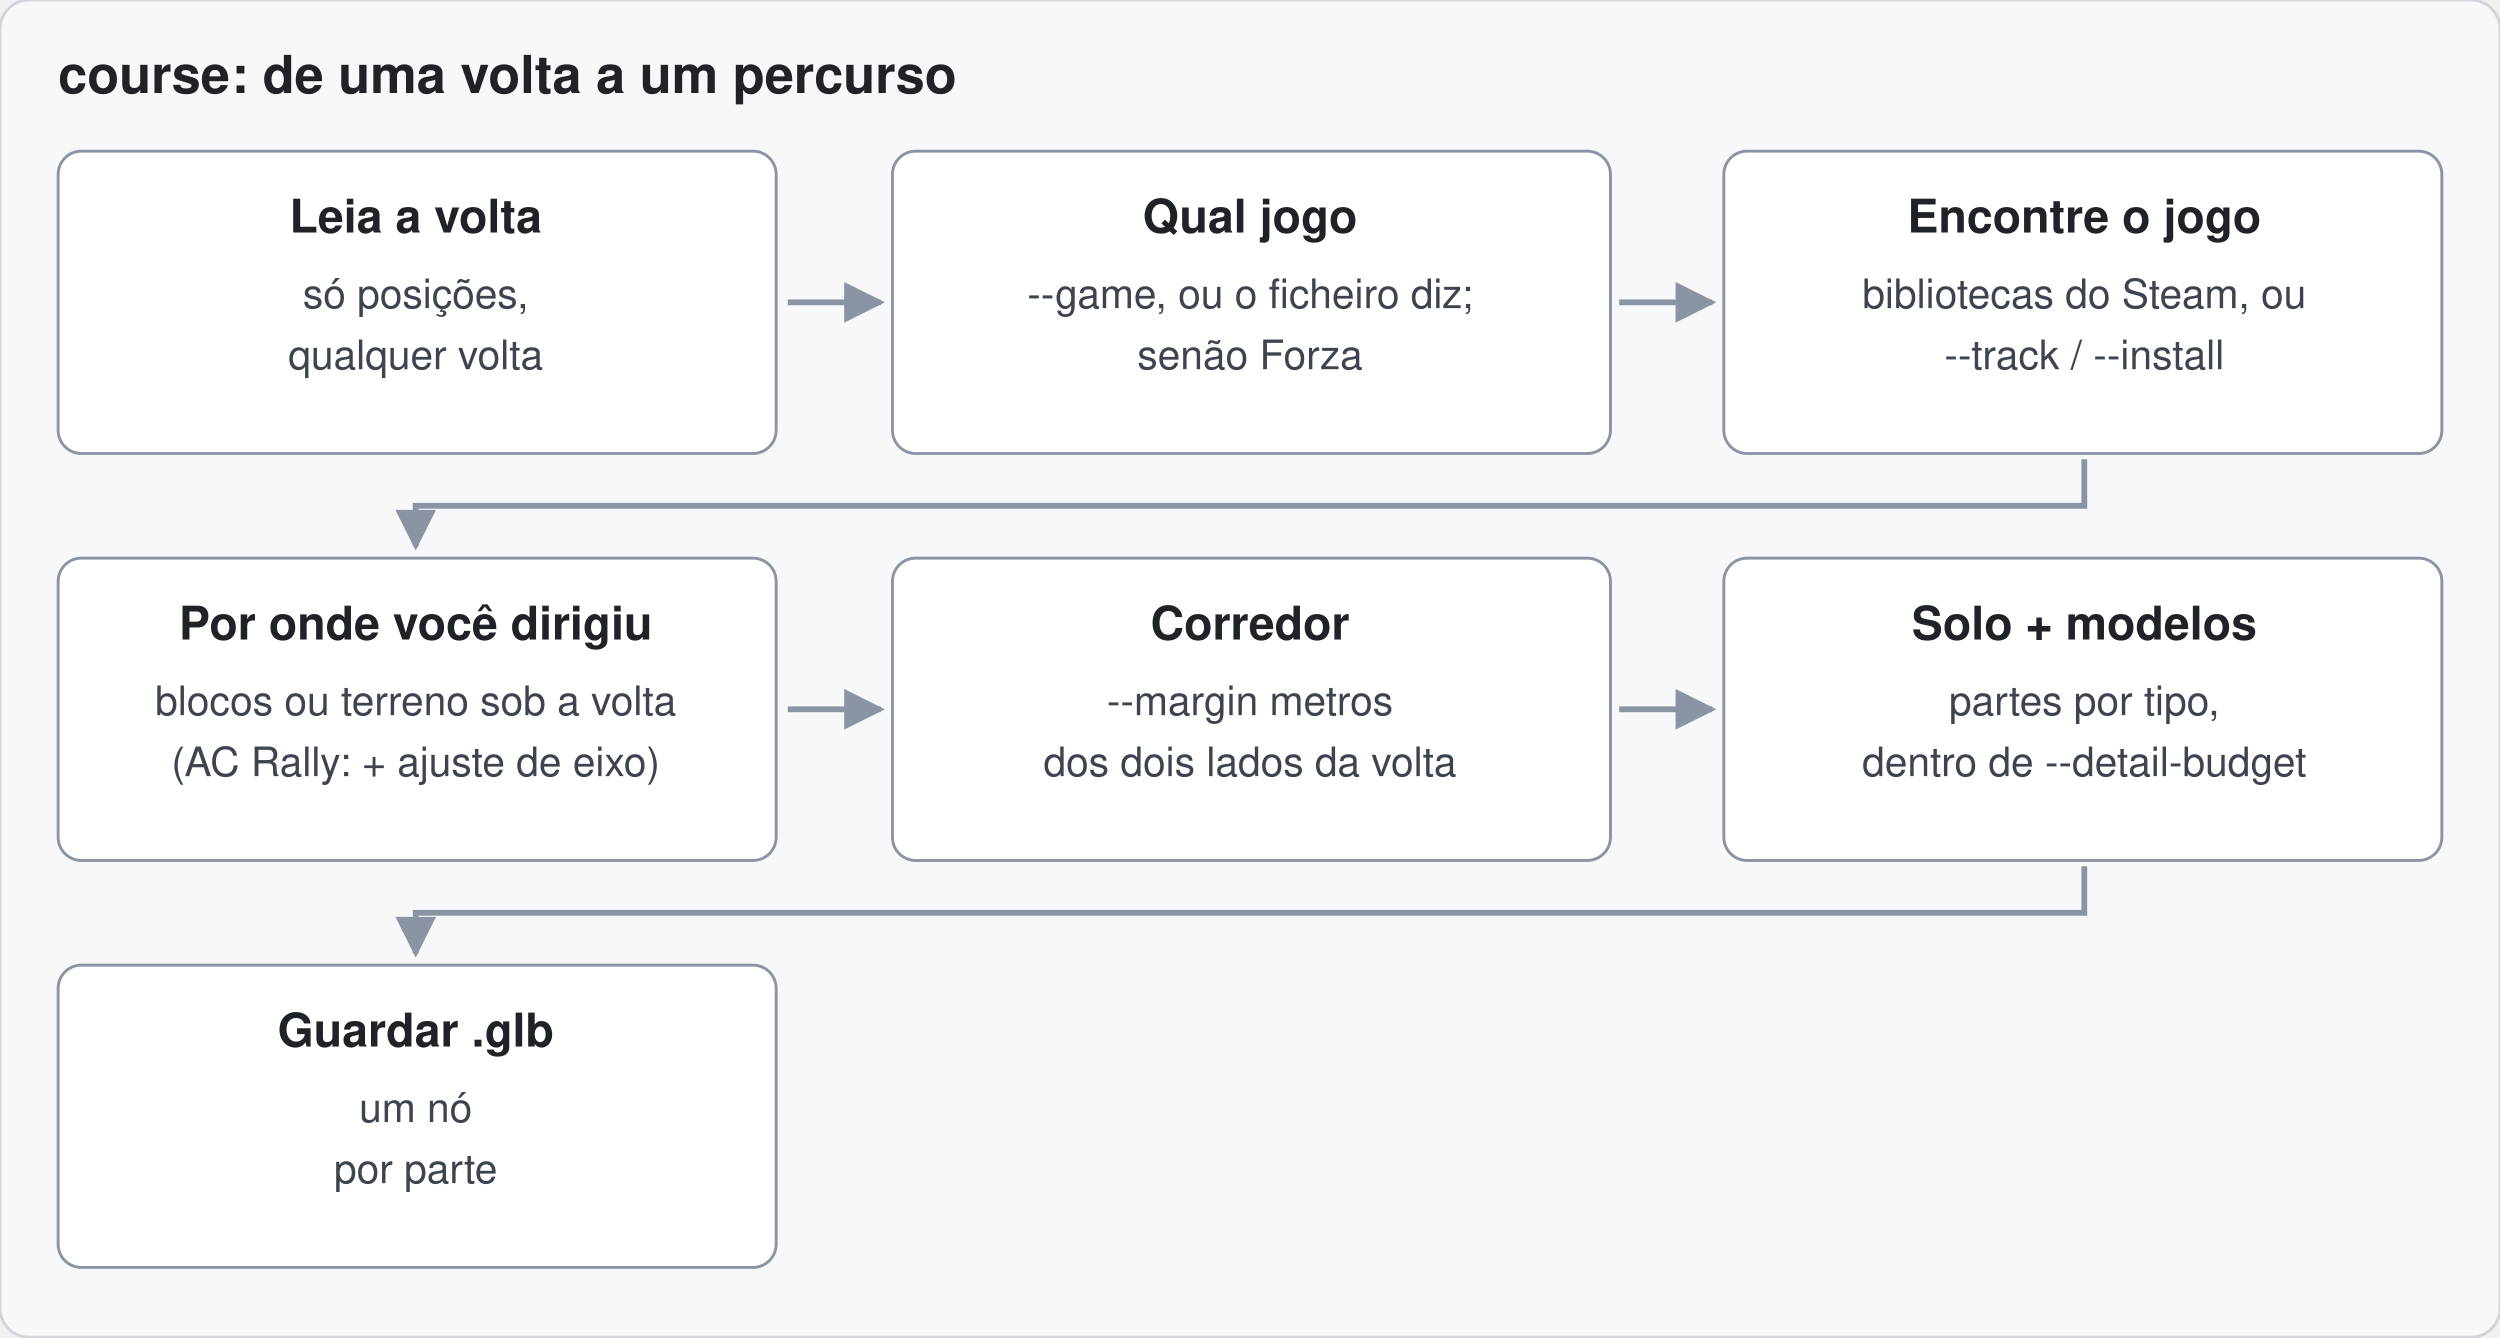
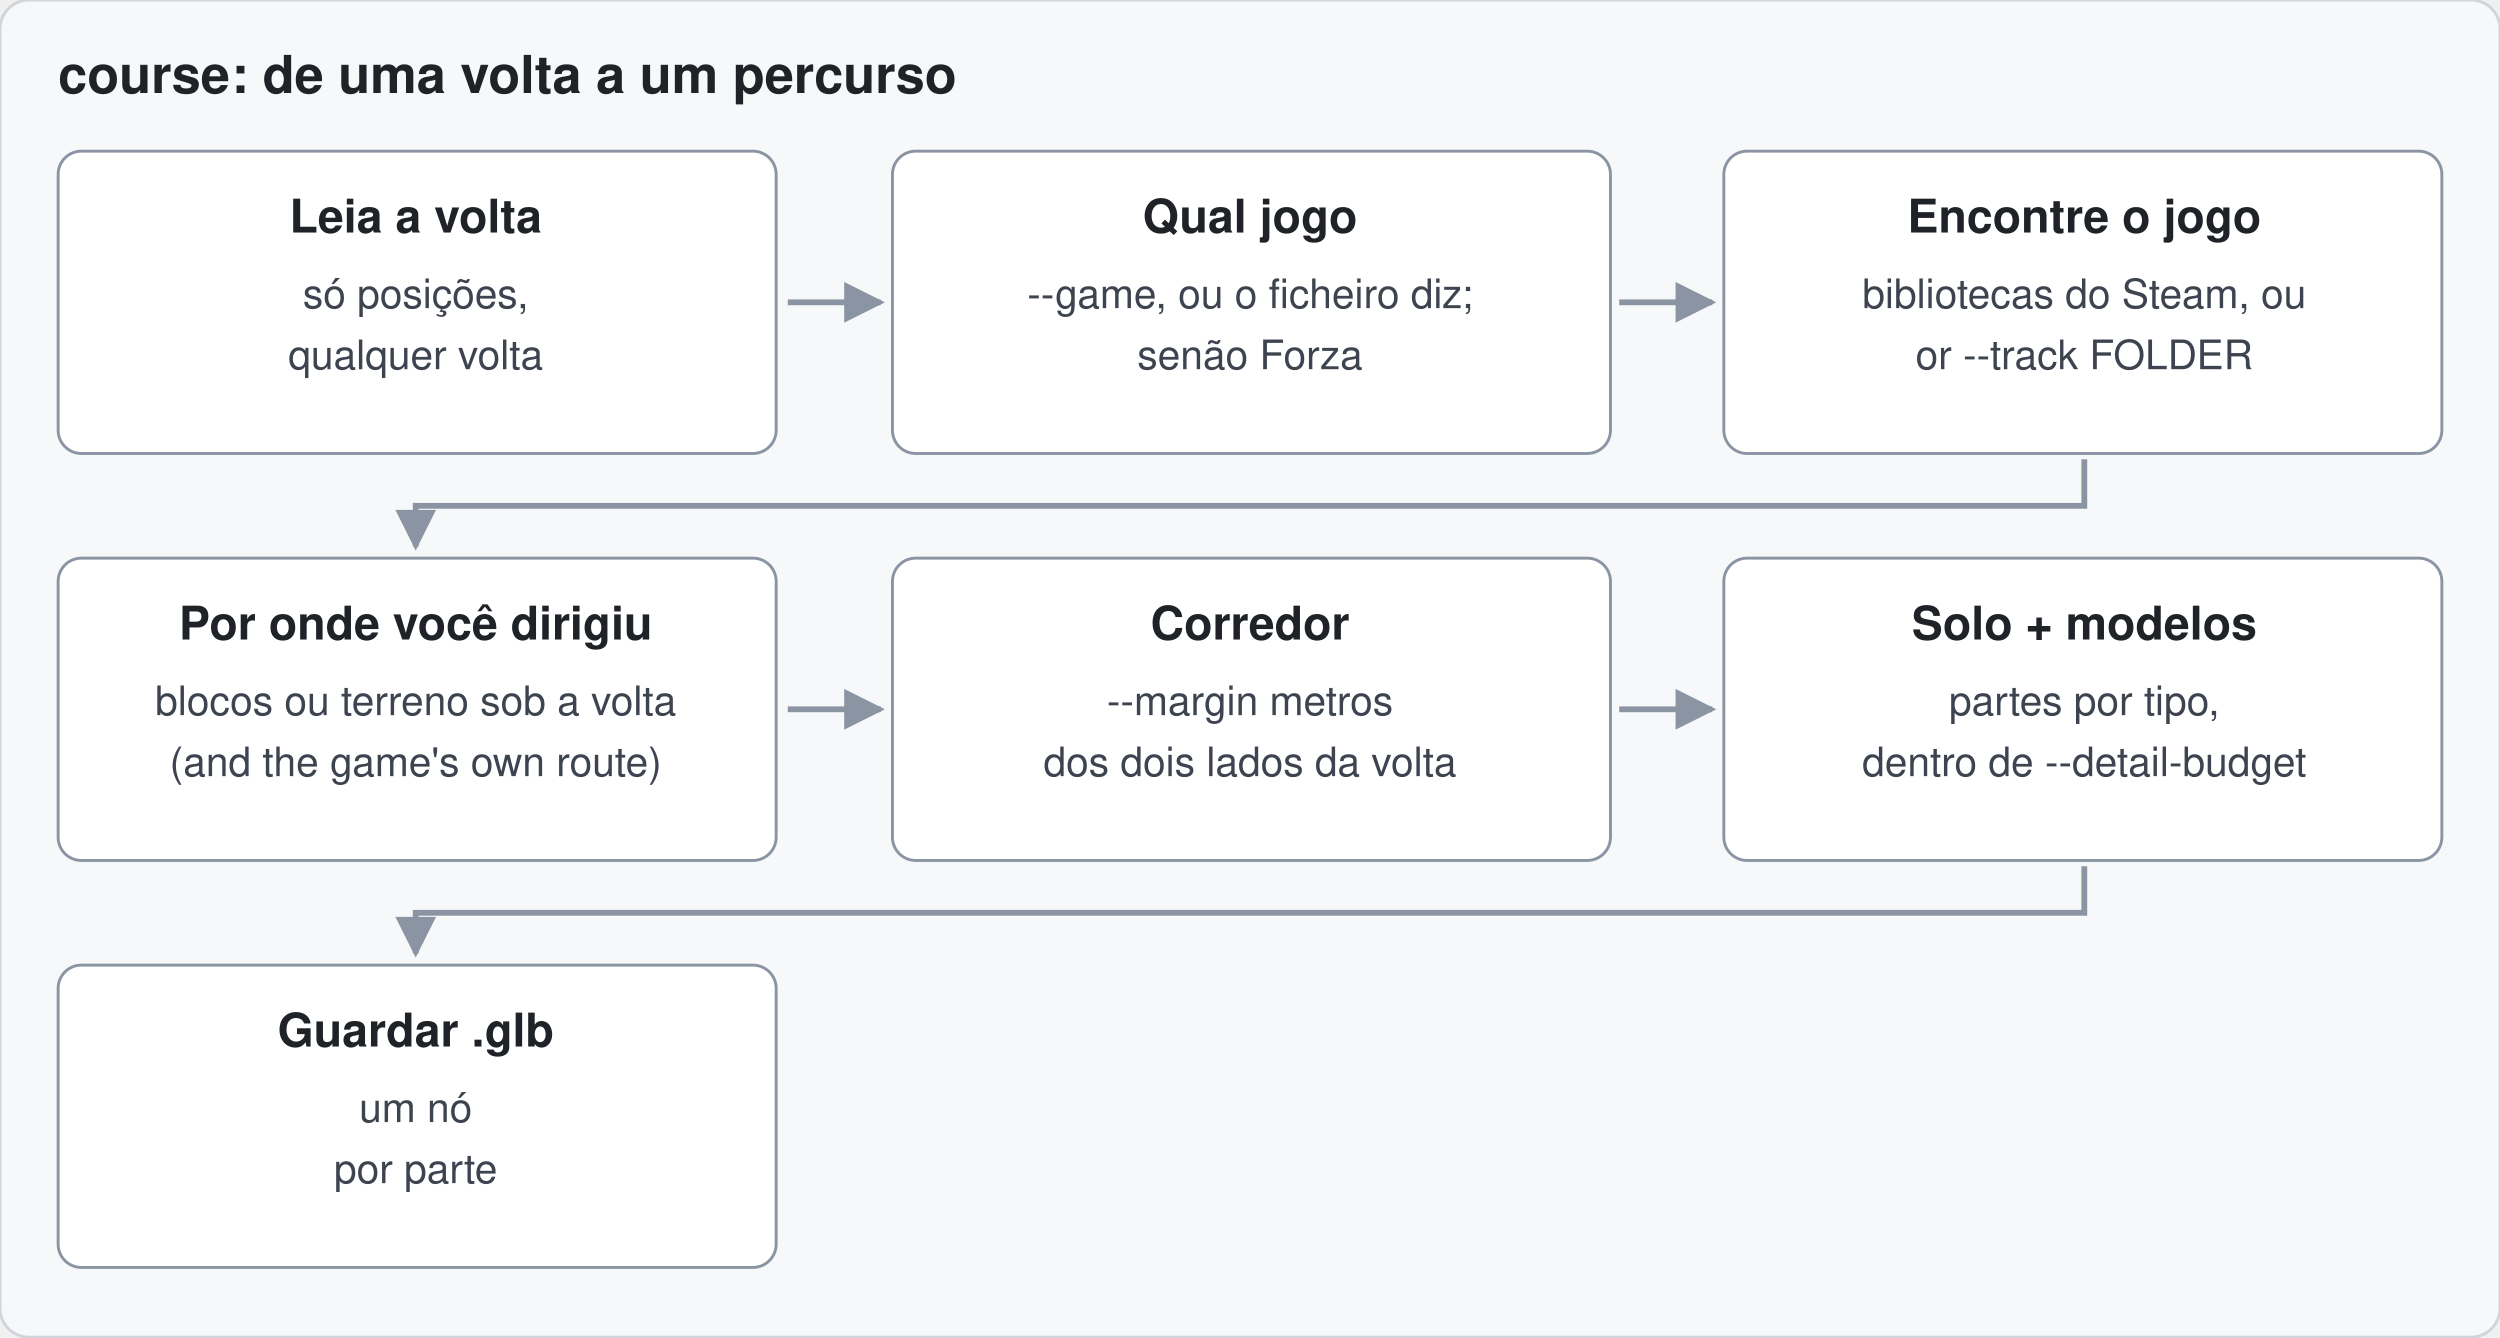
<svg xmlns="http://www.w3.org/2000/svg" width="860" height="460" viewBox="0 0 860 460" role="img" aria-label="course: from a lap to a course">
  <rect width="860" height="460" rx="10" fill="#f7f8fa" stroke="#d0d4db" />
  <defs>
    <marker id="a" viewBox="0 0 10 10" refX="9" refY="5" markerWidth="7" markerHeight="7" orient="auto-start-reverse">
      <path d="M0,0 L10,5 L0,10 z" fill="#8a94a3" />
    </marker>
  </defs>
  <text x="20" y="32" font-family="Segoe UI,Helvetica,Arial,sans-serif" font-size="18" font-weight="600" fill="#1f2328" text-anchor="start">course: de uma volta a um percurso</text>
  <rect x="20" y="52" width="247" height="104" rx="8" fill="#ffffff" stroke="#8a94a3" />
  <text x="143" y="80" font-family="Segoe UI,Helvetica,Arial,sans-serif" font-size="16" font-weight="600" fill="#1f2328" text-anchor="middle">Leia a volta</text>
  <text x="143" y="106" font-family="Segoe UI,Helvetica,Arial,sans-serif" font-size="14" font-weight="400" fill="#3d4450" text-anchor="middle">só posições,</text>
  <text x="143" y="127" font-family="Segoe UI,Helvetica,Arial,sans-serif" font-size="14" font-weight="400" fill="#3d4450" text-anchor="middle">qualquer volta</text>
  <rect x="307" y="52" width="247" height="104" rx="8" fill="#ffffff" stroke="#8a94a3" />
  <text x="430" y="80" font-family="Segoe UI,Helvetica,Arial,sans-serif" font-size="16" font-weight="600" fill="#1f2328" text-anchor="middle">Qual jogo</text>
  <text x="430" y="106" font-family="Segoe UI,Helvetica,Arial,sans-serif" font-size="14" font-weight="400" fill="#3d4450" text-anchor="middle">--game, ou o ficheiro diz;</text>
  <text x="430" y="127" font-family="Segoe UI,Helvetica,Arial,sans-serif" font-size="14" font-weight="400" fill="#3d4450" text-anchor="middle">senão Forza</text>
  <rect x="593" y="52" width="247" height="104" rx="8" fill="#ffffff" stroke="#8a94a3" />
  <text x="717" y="80" font-family="Segoe UI,Helvetica,Arial,sans-serif" font-size="16" font-weight="600" fill="#1f2328" text-anchor="middle">Encontre o jogo</text>
  <text x="717" y="106" font-family="Segoe UI,Helvetica,Arial,sans-serif" font-size="14" font-weight="400" fill="#3d4450" text-anchor="middle">bibliotecas do Steam, ou</text>
-   <text x="717" y="127" font-family="Segoe UI,Helvetica,Arial,sans-serif" font-size="14" font-weight="400" fill="#3d4450" text-anchor="middle">--track / --install</text>
+   <text x="717" y="127" font-family="Segoe UI,Helvetica,Arial,sans-serif" font-size="14" font-weight="400" fill="#3d4450" text-anchor="middle">or --track FOLDER</text>
  <rect x="20" y="192" width="247" height="104" rx="8" fill="#ffffff" stroke="#8a94a3" />
  <text x="143" y="220" font-family="Segoe UI,Helvetica,Arial,sans-serif" font-size="16" font-weight="600" fill="#1f2328" text-anchor="middle">Por onde você dirigiu</text>
  <text x="143" y="246" font-family="Segoe UI,Helvetica,Arial,sans-serif" font-size="14" font-weight="400" fill="#3d4450" text-anchor="middle">blocos ou terreno sob a volta</text>
-   <text x="143" y="267" font-family="Segoe UI,Helvetica,Arial,sans-serif" font-size="14" font-weight="400" fill="#3d4450" text-anchor="middle">(AC Rally: + ajuste de eixo)</text>
+   <text x="143" y="267" font-family="Segoe UI,Helvetica,Arial,sans-serif" font-size="14" font-weight="400" fill="#3d4450" text-anchor="middle">(and the game's own route)</text>
  <rect x="307" y="192" width="247" height="104" rx="8" fill="#ffffff" stroke="#8a94a3" />
  <text x="430" y="220" font-family="Segoe UI,Helvetica,Arial,sans-serif" font-size="16" font-weight="600" fill="#1f2328" text-anchor="middle">Corredor</text>
  <text x="430" y="246" font-family="Segoe UI,Helvetica,Arial,sans-serif" font-size="14" font-weight="400" fill="#3d4450" text-anchor="middle">--margin metros</text>
  <text x="430" y="267" font-family="Segoe UI,Helvetica,Arial,sans-serif" font-size="14" font-weight="400" fill="#3d4450" text-anchor="middle">dos dois lados da volta</text>
  <rect x="593" y="192" width="247" height="104" rx="8" fill="#ffffff" stroke="#8a94a3" />
  <text x="717" y="220" font-family="Segoe UI,Helvetica,Arial,sans-serif" font-size="16" font-weight="600" fill="#1f2328" text-anchor="middle">Solo + modelos</text>
  <text x="717" y="246" font-family="Segoe UI,Helvetica,Arial,sans-serif" font-size="14" font-weight="400" fill="#3d4450" text-anchor="middle">partes por tipo,</text>
  <text x="717" y="267" font-family="Segoe UI,Helvetica,Arial,sans-serif" font-size="14" font-weight="400" fill="#3d4450" text-anchor="middle">dentro de --detail-budget</text>
  <rect x="20" y="332" width="247" height="104" rx="8" fill="#ffffff" stroke="#8a94a3" />
  <text x="143" y="360" font-family="Segoe UI,Helvetica,Arial,sans-serif" font-size="16" font-weight="600" fill="#1f2328" text-anchor="middle">Guardar .glb</text>
  <text x="143" y="386" font-family="Segoe UI,Helvetica,Arial,sans-serif" font-size="14" font-weight="400" fill="#3d4450" text-anchor="middle">um nó</text>
  <text x="143" y="407" font-family="Segoe UI,Helvetica,Arial,sans-serif" font-size="14" font-weight="400" fill="#3d4450" text-anchor="middle">por parte</text>
  <line x1="271" y1="104.0" x2="303" y2="104.0" stroke="#8a94a3" stroke-width="2" marker-end="url(#a)" />
  <line x1="557" y1="104.0" x2="589" y2="104.0" stroke="#8a94a3" stroke-width="2" marker-end="url(#a)" />
  <path d="M717,158 V174 H143 V188" fill="none" stroke="#8a94a3" stroke-width="2" marker-end="url(#a)" />
  <line x1="271" y1="244.0" x2="303" y2="244.0" stroke="#8a94a3" stroke-width="2" marker-end="url(#a)" />
  <line x1="557" y1="244.0" x2="589" y2="244.0" stroke="#8a94a3" stroke-width="2" marker-end="url(#a)" />
  <path d="M717,298 V314 H143 V328" fill="none" stroke="#8a94a3" stroke-width="2" marker-end="url(#a)" />
</svg>
